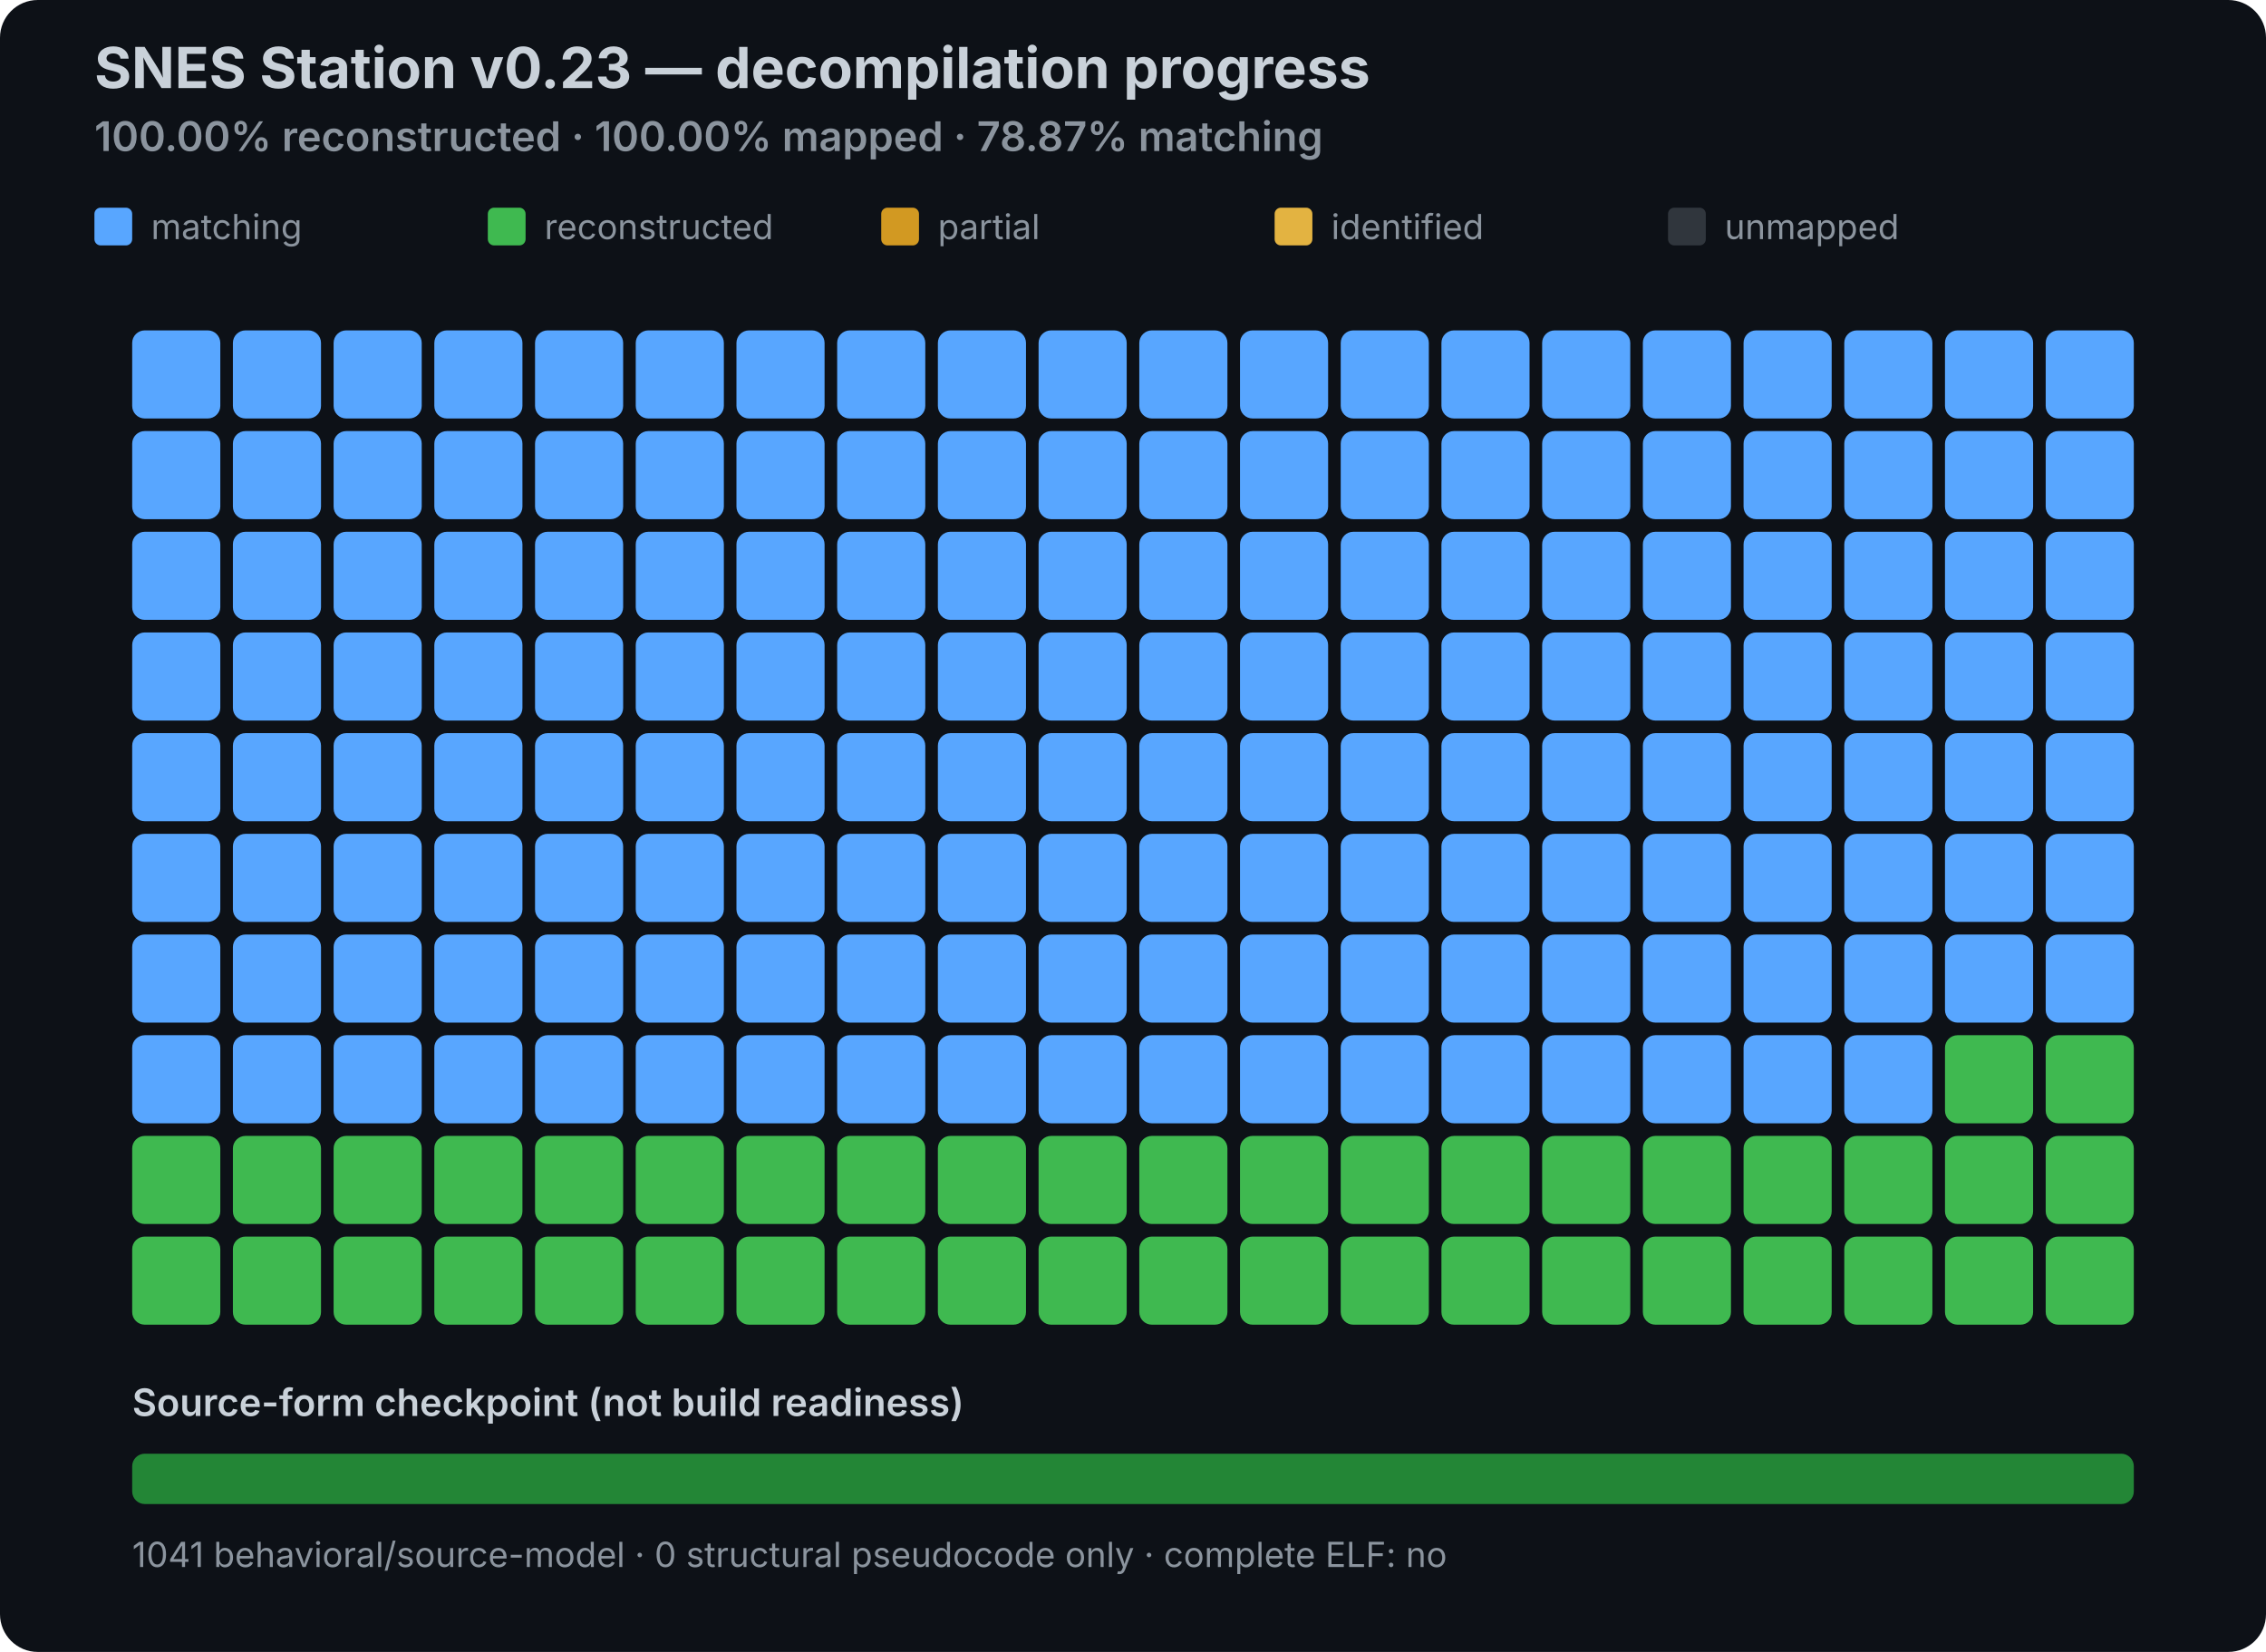
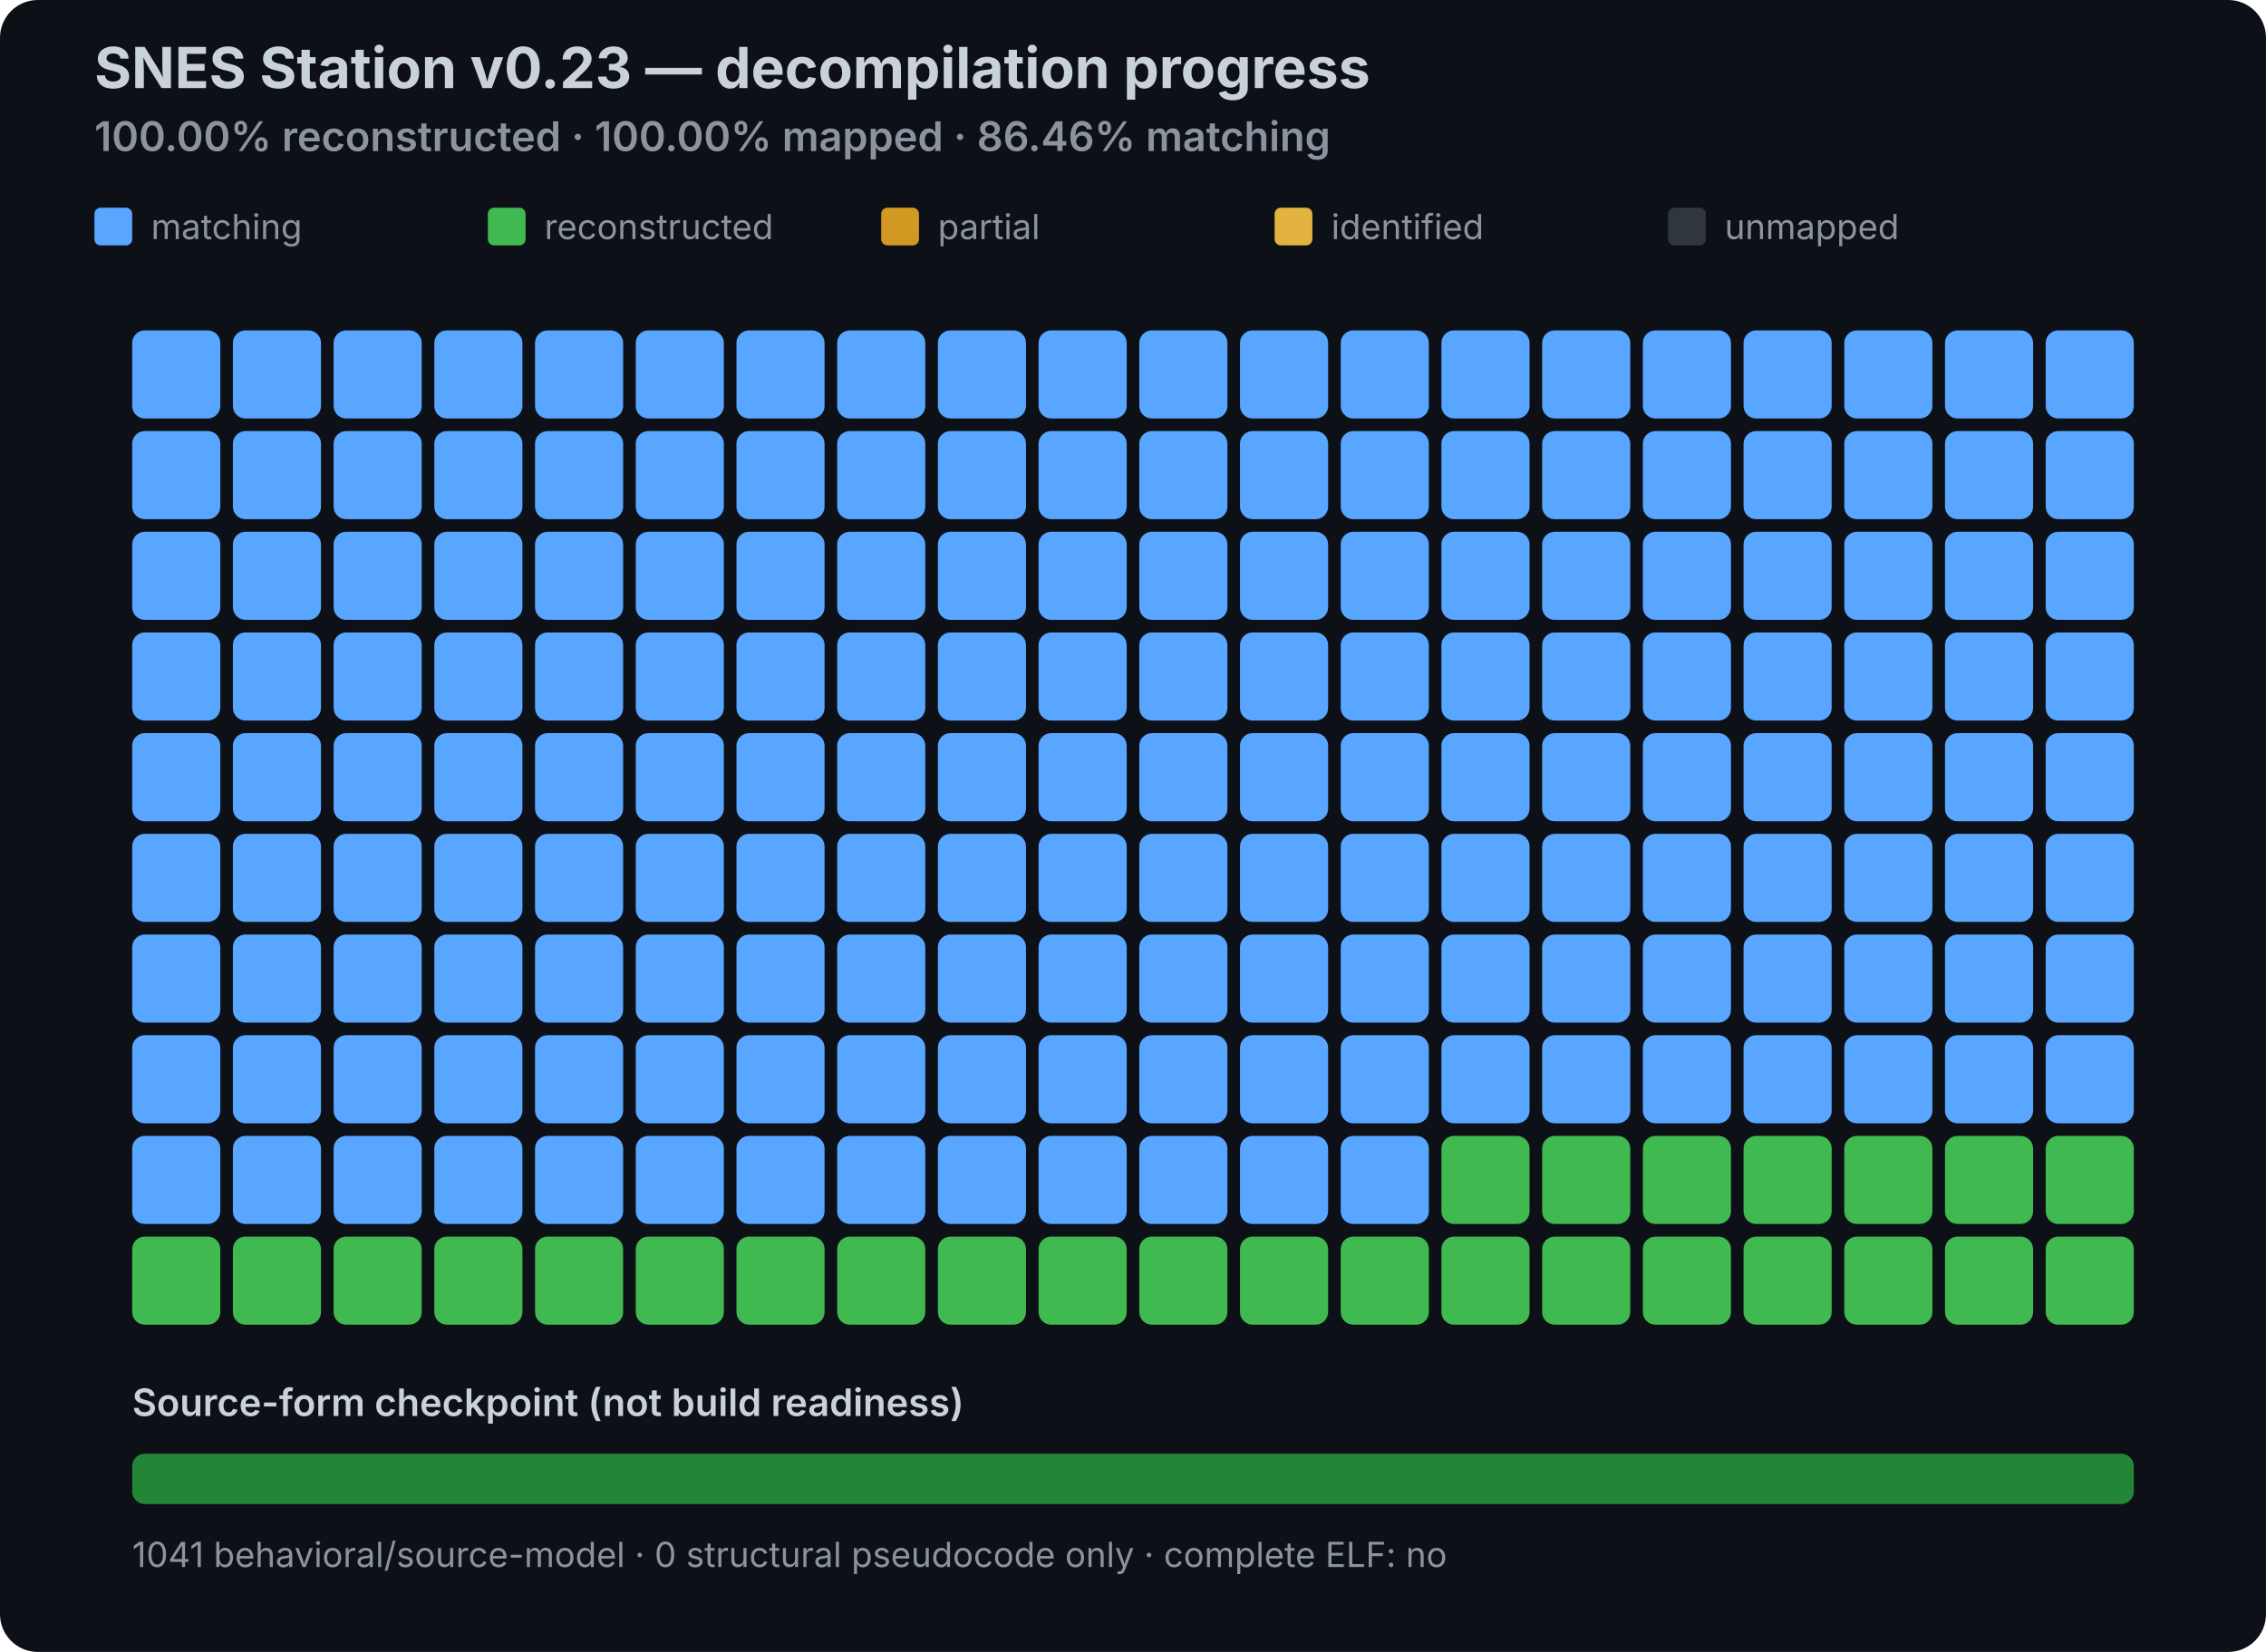
<svg xmlns="http://www.w3.org/2000/svg" width="720" height="525" viewBox="0 0 720 525" role="img" aria-labelledby="title desc">
  <style>
  .title { font: 700 18px -apple-system,BlinkMacSystemFont,"Segoe UI",sans-serif; fill: #c9d1d9; }
  .sub { font: 600 13px -apple-system,BlinkMacSystemFont,"Segoe UI",sans-serif; fill: #8b949e; }
  .legend { font: 11px -apple-system,BlinkMacSystemFont,"Segoe UI",sans-serif; fill: #8b949e; }
  .source { font: 600 12px -apple-system,BlinkMacSystemFont,"Segoe UI",sans-serif; fill: #c9d1d9; }
</style>
  <rect width="100%" height="100%" rx="12" fill="#0d1117" />
  <text x="30" y="28" class="title">SNES Station v0.23 — decompilation progress</text>
-   <text x="30" y="48" class="sub">100.00% reconstructed · 100.00% mapped · 78.87% matching</text>
+   <text x="30" y="48" class="sub">100.00% reconstructed · 100.00% mapped · 86.46% matching</text>
  <rect x="30" y="66" width="12" height="12" rx="2" fill="#58a6ff" />
  <text x="48" y="76" class="legend">matching</text>
  <rect x="155" y="66" width="12" height="12" rx="2" fill="#3fb950" />
  <text x="173" y="76" class="legend">reconstructed</text>
  <rect x="280" y="66" width="12" height="12" rx="2" fill="#d29922" />
  <text x="298" y="76" class="legend">partial</text>
  <rect x="405" y="66" width="12" height="12" rx="2" fill="#e3b341" />
  <text x="423" y="76" class="legend">identified</text>
  <rect x="530" y="66" width="12" height="12" rx="2" fill="#30363d" />
  <text x="548" y="76" class="legend">unmapped</text>
  <rect x="42" y="105" width="28" height="28" rx="4" fill="#58a6ff" data-status="MATCHING" />
  <rect x="74" y="105" width="28" height="28" rx="4" fill="#58a6ff" data-status="MATCHING" />
  <rect x="106" y="105" width="28" height="28" rx="4" fill="#58a6ff" data-status="MATCHING" />
  <rect x="138" y="105" width="28" height="28" rx="4" fill="#58a6ff" data-status="MATCHING" />
  <rect x="170" y="105" width="28" height="28" rx="4" fill="#58a6ff" data-status="MATCHING" />
  <rect x="202" y="105" width="28" height="28" rx="4" fill="#58a6ff" data-status="MATCHING" />
  <rect x="234" y="105" width="28" height="28" rx="4" fill="#58a6ff" data-status="MATCHING" />
  <rect x="266" y="105" width="28" height="28" rx="4" fill="#58a6ff" data-status="MATCHING" />
  <rect x="298" y="105" width="28" height="28" rx="4" fill="#58a6ff" data-status="MATCHING" />
  <rect x="330" y="105" width="28" height="28" rx="4" fill="#58a6ff" data-status="MATCHING" />
  <rect x="362" y="105" width="28" height="28" rx="4" fill="#58a6ff" data-status="MATCHING" />
  <rect x="394" y="105" width="28" height="28" rx="4" fill="#58a6ff" data-status="MATCHING" />
  <rect x="426" y="105" width="28" height="28" rx="4" fill="#58a6ff" data-status="MATCHING" />
  <rect x="458" y="105" width="28" height="28" rx="4" fill="#58a6ff" data-status="MATCHING" />
  <rect x="490" y="105" width="28" height="28" rx="4" fill="#58a6ff" data-status="MATCHING" />
  <rect x="522" y="105" width="28" height="28" rx="4" fill="#58a6ff" data-status="MATCHING" />
  <rect x="554" y="105" width="28" height="28" rx="4" fill="#58a6ff" data-status="MATCHING" />
  <rect x="586" y="105" width="28" height="28" rx="4" fill="#58a6ff" data-status="MATCHING" />
  <rect x="618" y="105" width="28" height="28" rx="4" fill="#58a6ff" data-status="MATCHING" />
  <rect x="650" y="105" width="28" height="28" rx="4" fill="#58a6ff" data-status="MATCHING" />
  <rect x="42" y="137" width="28" height="28" rx="4" fill="#58a6ff" data-status="MATCHING" />
  <rect x="74" y="137" width="28" height="28" rx="4" fill="#58a6ff" data-status="MATCHING" />
  <rect x="106" y="137" width="28" height="28" rx="4" fill="#58a6ff" data-status="MATCHING" />
  <rect x="138" y="137" width="28" height="28" rx="4" fill="#58a6ff" data-status="MATCHING" />
  <rect x="170" y="137" width="28" height="28" rx="4" fill="#58a6ff" data-status="MATCHING" />
  <rect x="202" y="137" width="28" height="28" rx="4" fill="#58a6ff" data-status="MATCHING" />
  <rect x="234" y="137" width="28" height="28" rx="4" fill="#58a6ff" data-status="MATCHING" />
  <rect x="266" y="137" width="28" height="28" rx="4" fill="#58a6ff" data-status="MATCHING" />
  <rect x="298" y="137" width="28" height="28" rx="4" fill="#58a6ff" data-status="MATCHING" />
  <rect x="330" y="137" width="28" height="28" rx="4" fill="#58a6ff" data-status="MATCHING" />
  <rect x="362" y="137" width="28" height="28" rx="4" fill="#58a6ff" data-status="MATCHING" />
  <rect x="394" y="137" width="28" height="28" rx="4" fill="#58a6ff" data-status="MATCHING" />
  <rect x="426" y="137" width="28" height="28" rx="4" fill="#58a6ff" data-status="MATCHING" />
  <rect x="458" y="137" width="28" height="28" rx="4" fill="#58a6ff" data-status="MATCHING" />
  <rect x="490" y="137" width="28" height="28" rx="4" fill="#58a6ff" data-status="MATCHING" />
  <rect x="522" y="137" width="28" height="28" rx="4" fill="#58a6ff" data-status="MATCHING" />
  <rect x="554" y="137" width="28" height="28" rx="4" fill="#58a6ff" data-status="MATCHING" />
  <rect x="586" y="137" width="28" height="28" rx="4" fill="#58a6ff" data-status="MATCHING" />
  <rect x="618" y="137" width="28" height="28" rx="4" fill="#58a6ff" data-status="MATCHING" />
  <rect x="650" y="137" width="28" height="28" rx="4" fill="#58a6ff" data-status="MATCHING" />
  <rect x="42" y="169" width="28" height="28" rx="4" fill="#58a6ff" data-status="MATCHING" />
  <rect x="74" y="169" width="28" height="28" rx="4" fill="#58a6ff" data-status="MATCHING" />
  <rect x="106" y="169" width="28" height="28" rx="4" fill="#58a6ff" data-status="MATCHING" />
  <rect x="138" y="169" width="28" height="28" rx="4" fill="#58a6ff" data-status="MATCHING" />
  <rect x="170" y="169" width="28" height="28" rx="4" fill="#58a6ff" data-status="MATCHING" />
  <rect x="202" y="169" width="28" height="28" rx="4" fill="#58a6ff" data-status="MATCHING" />
  <rect x="234" y="169" width="28" height="28" rx="4" fill="#58a6ff" data-status="MATCHING" />
  <rect x="266" y="169" width="28" height="28" rx="4" fill="#58a6ff" data-status="MATCHING" />
  <rect x="298" y="169" width="28" height="28" rx="4" fill="#58a6ff" data-status="MATCHING" />
  <rect x="330" y="169" width="28" height="28" rx="4" fill="#58a6ff" data-status="MATCHING" />
  <rect x="362" y="169" width="28" height="28" rx="4" fill="#58a6ff" data-status="MATCHING" />
  <rect x="394" y="169" width="28" height="28" rx="4" fill="#58a6ff" data-status="MATCHING" />
  <rect x="426" y="169" width="28" height="28" rx="4" fill="#58a6ff" data-status="MATCHING" />
  <rect x="458" y="169" width="28" height="28" rx="4" fill="#58a6ff" data-status="MATCHING" />
  <rect x="490" y="169" width="28" height="28" rx="4" fill="#58a6ff" data-status="MATCHING" />
  <rect x="522" y="169" width="28" height="28" rx="4" fill="#58a6ff" data-status="MATCHING" />
  <rect x="554" y="169" width="28" height="28" rx="4" fill="#58a6ff" data-status="MATCHING" />
  <rect x="586" y="169" width="28" height="28" rx="4" fill="#58a6ff" data-status="MATCHING" />
  <rect x="618" y="169" width="28" height="28" rx="4" fill="#58a6ff" data-status="MATCHING" />
  <rect x="650" y="169" width="28" height="28" rx="4" fill="#58a6ff" data-status="MATCHING" />
  <rect x="42" y="201" width="28" height="28" rx="4" fill="#58a6ff" data-status="MATCHING" />
  <rect x="74" y="201" width="28" height="28" rx="4" fill="#58a6ff" data-status="MATCHING" />
  <rect x="106" y="201" width="28" height="28" rx="4" fill="#58a6ff" data-status="MATCHING" />
  <rect x="138" y="201" width="28" height="28" rx="4" fill="#58a6ff" data-status="MATCHING" />
  <rect x="170" y="201" width="28" height="28" rx="4" fill="#58a6ff" data-status="MATCHING" />
  <rect x="202" y="201" width="28" height="28" rx="4" fill="#58a6ff" data-status="MATCHING" />
  <rect x="234" y="201" width="28" height="28" rx="4" fill="#58a6ff" data-status="MATCHING" />
  <rect x="266" y="201" width="28" height="28" rx="4" fill="#58a6ff" data-status="MATCHING" />
  <rect x="298" y="201" width="28" height="28" rx="4" fill="#58a6ff" data-status="MATCHING" />
  <rect x="330" y="201" width="28" height="28" rx="4" fill="#58a6ff" data-status="MATCHING" />
  <rect x="362" y="201" width="28" height="28" rx="4" fill="#58a6ff" data-status="MATCHING" />
  <rect x="394" y="201" width="28" height="28" rx="4" fill="#58a6ff" data-status="MATCHING" />
  <rect x="426" y="201" width="28" height="28" rx="4" fill="#58a6ff" data-status="MATCHING" />
  <rect x="458" y="201" width="28" height="28" rx="4" fill="#58a6ff" data-status="MATCHING" />
  <rect x="490" y="201" width="28" height="28" rx="4" fill="#58a6ff" data-status="MATCHING" />
  <rect x="522" y="201" width="28" height="28" rx="4" fill="#58a6ff" data-status="MATCHING" />
  <rect x="554" y="201" width="28" height="28" rx="4" fill="#58a6ff" data-status="MATCHING" />
  <rect x="586" y="201" width="28" height="28" rx="4" fill="#58a6ff" data-status="MATCHING" />
  <rect x="618" y="201" width="28" height="28" rx="4" fill="#58a6ff" data-status="MATCHING" />
  <rect x="650" y="201" width="28" height="28" rx="4" fill="#58a6ff" data-status="MATCHING" />
  <rect x="42" y="233" width="28" height="28" rx="4" fill="#58a6ff" data-status="MATCHING" />
  <rect x="74" y="233" width="28" height="28" rx="4" fill="#58a6ff" data-status="MATCHING" />
  <rect x="106" y="233" width="28" height="28" rx="4" fill="#58a6ff" data-status="MATCHING" />
  <rect x="138" y="233" width="28" height="28" rx="4" fill="#58a6ff" data-status="MATCHING" />
  <rect x="170" y="233" width="28" height="28" rx="4" fill="#58a6ff" data-status="MATCHING" />
  <rect x="202" y="233" width="28" height="28" rx="4" fill="#58a6ff" data-status="MATCHING" />
  <rect x="234" y="233" width="28" height="28" rx="4" fill="#58a6ff" data-status="MATCHING" />
  <rect x="266" y="233" width="28" height="28" rx="4" fill="#58a6ff" data-status="MATCHING" />
  <rect x="298" y="233" width="28" height="28" rx="4" fill="#58a6ff" data-status="MATCHING" />
  <rect x="330" y="233" width="28" height="28" rx="4" fill="#58a6ff" data-status="MATCHING" />
  <rect x="362" y="233" width="28" height="28" rx="4" fill="#58a6ff" data-status="MATCHING" />
  <rect x="394" y="233" width="28" height="28" rx="4" fill="#58a6ff" data-status="MATCHING" />
  <rect x="426" y="233" width="28" height="28" rx="4" fill="#58a6ff" data-status="MATCHING" />
  <rect x="458" y="233" width="28" height="28" rx="4" fill="#58a6ff" data-status="MATCHING" />
  <rect x="490" y="233" width="28" height="28" rx="4" fill="#58a6ff" data-status="MATCHING" />
  <rect x="522" y="233" width="28" height="28" rx="4" fill="#58a6ff" data-status="MATCHING" />
  <rect x="554" y="233" width="28" height="28" rx="4" fill="#58a6ff" data-status="MATCHING" />
  <rect x="586" y="233" width="28" height="28" rx="4" fill="#58a6ff" data-status="MATCHING" />
  <rect x="618" y="233" width="28" height="28" rx="4" fill="#58a6ff" data-status="MATCHING" />
  <rect x="650" y="233" width="28" height="28" rx="4" fill="#58a6ff" data-status="MATCHING" />
  <rect x="42" y="265" width="28" height="28" rx="4" fill="#58a6ff" data-status="MATCHING" />
  <rect x="74" y="265" width="28" height="28" rx="4" fill="#58a6ff" data-status="MATCHING" />
  <rect x="106" y="265" width="28" height="28" rx="4" fill="#58a6ff" data-status="MATCHING" />
  <rect x="138" y="265" width="28" height="28" rx="4" fill="#58a6ff" data-status="MATCHING" />
  <rect x="170" y="265" width="28" height="28" rx="4" fill="#58a6ff" data-status="MATCHING" />
  <rect x="202" y="265" width="28" height="28" rx="4" fill="#58a6ff" data-status="MATCHING" />
  <rect x="234" y="265" width="28" height="28" rx="4" fill="#58a6ff" data-status="MATCHING" />
  <rect x="266" y="265" width="28" height="28" rx="4" fill="#58a6ff" data-status="MATCHING" />
  <rect x="298" y="265" width="28" height="28" rx="4" fill="#58a6ff" data-status="MATCHING" />
  <rect x="330" y="265" width="28" height="28" rx="4" fill="#58a6ff" data-status="MATCHING" />
  <rect x="362" y="265" width="28" height="28" rx="4" fill="#58a6ff" data-status="MATCHING" />
  <rect x="394" y="265" width="28" height="28" rx="4" fill="#58a6ff" data-status="MATCHING" />
  <rect x="426" y="265" width="28" height="28" rx="4" fill="#58a6ff" data-status="MATCHING" />
  <rect x="458" y="265" width="28" height="28" rx="4" fill="#58a6ff" data-status="MATCHING" />
  <rect x="490" y="265" width="28" height="28" rx="4" fill="#58a6ff" data-status="MATCHING" />
  <rect x="522" y="265" width="28" height="28" rx="4" fill="#58a6ff" data-status="MATCHING" />
  <rect x="554" y="265" width="28" height="28" rx="4" fill="#58a6ff" data-status="MATCHING" />
  <rect x="586" y="265" width="28" height="28" rx="4" fill="#58a6ff" data-status="MATCHING" />
  <rect x="618" y="265" width="28" height="28" rx="4" fill="#58a6ff" data-status="MATCHING" />
  <rect x="650" y="265" width="28" height="28" rx="4" fill="#58a6ff" data-status="MATCHING" />
  <rect x="42" y="297" width="28" height="28" rx="4" fill="#58a6ff" data-status="MATCHING" />
  <rect x="74" y="297" width="28" height="28" rx="4" fill="#58a6ff" data-status="MATCHING" />
  <rect x="106" y="297" width="28" height="28" rx="4" fill="#58a6ff" data-status="MATCHING" />
  <rect x="138" y="297" width="28" height="28" rx="4" fill="#58a6ff" data-status="MATCHING" />
  <rect x="170" y="297" width="28" height="28" rx="4" fill="#58a6ff" data-status="MATCHING" />
  <rect x="202" y="297" width="28" height="28" rx="4" fill="#58a6ff" data-status="MATCHING" />
  <rect x="234" y="297" width="28" height="28" rx="4" fill="#58a6ff" data-status="MATCHING" />
  <rect x="266" y="297" width="28" height="28" rx="4" fill="#58a6ff" data-status="MATCHING" />
  <rect x="298" y="297" width="28" height="28" rx="4" fill="#58a6ff" data-status="MATCHING" />
  <rect x="330" y="297" width="28" height="28" rx="4" fill="#58a6ff" data-status="MATCHING" />
  <rect x="362" y="297" width="28" height="28" rx="4" fill="#58a6ff" data-status="MATCHING" />
  <rect x="394" y="297" width="28" height="28" rx="4" fill="#58a6ff" data-status="MATCHING" />
  <rect x="426" y="297" width="28" height="28" rx="4" fill="#58a6ff" data-status="MATCHING" />
  <rect x="458" y="297" width="28" height="28" rx="4" fill="#58a6ff" data-status="MATCHING" />
  <rect x="490" y="297" width="28" height="28" rx="4" fill="#58a6ff" data-status="MATCHING" />
  <rect x="522" y="297" width="28" height="28" rx="4" fill="#58a6ff" data-status="MATCHING" />
  <rect x="554" y="297" width="28" height="28" rx="4" fill="#58a6ff" data-status="MATCHING" />
  <rect x="586" y="297" width="28" height="28" rx="4" fill="#58a6ff" data-status="MATCHING" />
  <rect x="618" y="297" width="28" height="28" rx="4" fill="#58a6ff" data-status="MATCHING" />
  <rect x="650" y="297" width="28" height="28" rx="4" fill="#58a6ff" data-status="MATCHING" />
  <rect x="42" y="329" width="28" height="28" rx="4" fill="#58a6ff" data-status="MATCHING" />
  <rect x="74" y="329" width="28" height="28" rx="4" fill="#58a6ff" data-status="MATCHING" />
  <rect x="106" y="329" width="28" height="28" rx="4" fill="#58a6ff" data-status="MATCHING" />
  <rect x="138" y="329" width="28" height="28" rx="4" fill="#58a6ff" data-status="MATCHING" />
  <rect x="170" y="329" width="28" height="28" rx="4" fill="#58a6ff" data-status="MATCHING" />
  <rect x="202" y="329" width="28" height="28" rx="4" fill="#58a6ff" data-status="MATCHING" />
  <rect x="234" y="329" width="28" height="28" rx="4" fill="#58a6ff" data-status="MATCHING" />
  <rect x="266" y="329" width="28" height="28" rx="4" fill="#58a6ff" data-status="MATCHING" />
  <rect x="298" y="329" width="28" height="28" rx="4" fill="#58a6ff" data-status="MATCHING" />
  <rect x="330" y="329" width="28" height="28" rx="4" fill="#58a6ff" data-status="MATCHING" />
  <rect x="362" y="329" width="28" height="28" rx="4" fill="#58a6ff" data-status="MATCHING" />
  <rect x="394" y="329" width="28" height="28" rx="4" fill="#58a6ff" data-status="MATCHING" />
  <rect x="426" y="329" width="28" height="28" rx="4" fill="#58a6ff" data-status="MATCHING" />
  <rect x="458" y="329" width="28" height="28" rx="4" fill="#58a6ff" data-status="MATCHING" />
  <rect x="490" y="329" width="28" height="28" rx="4" fill="#58a6ff" data-status="MATCHING" />
  <rect x="522" y="329" width="28" height="28" rx="4" fill="#58a6ff" data-status="MATCHING" />
  <rect x="554" y="329" width="28" height="28" rx="4" fill="#58a6ff" data-status="MATCHING" />
  <rect x="586" y="329" width="28" height="28" rx="4" fill="#58a6ff" data-status="MATCHING" />
-   <rect x="618" y="329" width="28" height="28" rx="4" fill="#3fb950" data-status="RECONSTRUCTED" />
-   <rect x="650" y="329" width="28" height="28" rx="4" fill="#3fb950" data-status="RECONSTRUCTED" />
-   <rect x="42" y="361" width="28" height="28" rx="4" fill="#3fb950" data-status="RECONSTRUCTED" />
-   <rect x="74" y="361" width="28" height="28" rx="4" fill="#3fb950" data-status="RECONSTRUCTED" />
-   <rect x="106" y="361" width="28" height="28" rx="4" fill="#3fb950" data-status="RECONSTRUCTED" />
-   <rect x="138" y="361" width="28" height="28" rx="4" fill="#3fb950" data-status="RECONSTRUCTED" />
-   <rect x="170" y="361" width="28" height="28" rx="4" fill="#3fb950" data-status="RECONSTRUCTED" />
-   <rect x="202" y="361" width="28" height="28" rx="4" fill="#3fb950" data-status="RECONSTRUCTED" />
-   <rect x="234" y="361" width="28" height="28" rx="4" fill="#3fb950" data-status="RECONSTRUCTED" />
-   <rect x="266" y="361" width="28" height="28" rx="4" fill="#3fb950" data-status="RECONSTRUCTED" />
-   <rect x="298" y="361" width="28" height="28" rx="4" fill="#3fb950" data-status="RECONSTRUCTED" />
-   <rect x="330" y="361" width="28" height="28" rx="4" fill="#3fb950" data-status="RECONSTRUCTED" />
-   <rect x="362" y="361" width="28" height="28" rx="4" fill="#3fb950" data-status="RECONSTRUCTED" />
-   <rect x="394" y="361" width="28" height="28" rx="4" fill="#3fb950" data-status="RECONSTRUCTED" />
-   <rect x="426" y="361" width="28" height="28" rx="4" fill="#3fb950" data-status="RECONSTRUCTED" />
+   <rect x="618" y="329" width="28" height="28" rx="4" fill="#58a6ff" data-status="MATCHING" />
+   <rect x="650" y="329" width="28" height="28" rx="4" fill="#58a6ff" data-status="MATCHING" />
+   <rect x="42" y="361" width="28" height="28" rx="4" fill="#58a6ff" data-status="MATCHING" />
+   <rect x="74" y="361" width="28" height="28" rx="4" fill="#58a6ff" data-status="MATCHING" />
+   <rect x="106" y="361" width="28" height="28" rx="4" fill="#58a6ff" data-status="MATCHING" />
+   <rect x="138" y="361" width="28" height="28" rx="4" fill="#58a6ff" data-status="MATCHING" />
+   <rect x="170" y="361" width="28" height="28" rx="4" fill="#58a6ff" data-status="MATCHING" />
+   <rect x="202" y="361" width="28" height="28" rx="4" fill="#58a6ff" data-status="MATCHING" />
+   <rect x="234" y="361" width="28" height="28" rx="4" fill="#58a6ff" data-status="MATCHING" />
+   <rect x="266" y="361" width="28" height="28" rx="4" fill="#58a6ff" data-status="MATCHING" />
+   <rect x="298" y="361" width="28" height="28" rx="4" fill="#58a6ff" data-status="MATCHING" />
+   <rect x="330" y="361" width="28" height="28" rx="4" fill="#58a6ff" data-status="MATCHING" />
+   <rect x="362" y="361" width="28" height="28" rx="4" fill="#58a6ff" data-status="MATCHING" />
+   <rect x="394" y="361" width="28" height="28" rx="4" fill="#58a6ff" data-status="MATCHING" />
+   <rect x="426" y="361" width="28" height="28" rx="4" fill="#58a6ff" data-status="MATCHING" />
  <rect x="458" y="361" width="28" height="28" rx="4" fill="#3fb950" data-status="RECONSTRUCTED" />
  <rect x="490" y="361" width="28" height="28" rx="4" fill="#3fb950" data-status="RECONSTRUCTED" />
  <rect x="522" y="361" width="28" height="28" rx="4" fill="#3fb950" data-status="RECONSTRUCTED" />
  <rect x="554" y="361" width="28" height="28" rx="4" fill="#3fb950" data-status="RECONSTRUCTED" />
  <rect x="586" y="361" width="28" height="28" rx="4" fill="#3fb950" data-status="RECONSTRUCTED" />
  <rect x="618" y="361" width="28" height="28" rx="4" fill="#3fb950" data-status="RECONSTRUCTED" />
  <rect x="650" y="361" width="28" height="28" rx="4" fill="#3fb950" data-status="RECONSTRUCTED" />
  <rect x="42" y="393" width="28" height="28" rx="4" fill="#3fb950" data-status="RECONSTRUCTED" />
  <rect x="74" y="393" width="28" height="28" rx="4" fill="#3fb950" data-status="RECONSTRUCTED" />
  <rect x="106" y="393" width="28" height="28" rx="4" fill="#3fb950" data-status="RECONSTRUCTED" />
  <rect x="138" y="393" width="28" height="28" rx="4" fill="#3fb950" data-status="RECONSTRUCTED" />
  <rect x="170" y="393" width="28" height="28" rx="4" fill="#3fb950" data-status="RECONSTRUCTED" />
  <rect x="202" y="393" width="28" height="28" rx="4" fill="#3fb950" data-status="RECONSTRUCTED" />
  <rect x="234" y="393" width="28" height="28" rx="4" fill="#3fb950" data-status="RECONSTRUCTED" />
  <rect x="266" y="393" width="28" height="28" rx="4" fill="#3fb950" data-status="RECONSTRUCTED" />
  <rect x="298" y="393" width="28" height="28" rx="4" fill="#3fb950" data-status="RECONSTRUCTED" />
  <rect x="330" y="393" width="28" height="28" rx="4" fill="#3fb950" data-status="RECONSTRUCTED" />
  <rect x="362" y="393" width="28" height="28" rx="4" fill="#3fb950" data-status="RECONSTRUCTED" />
  <rect x="394" y="393" width="28" height="28" rx="4" fill="#3fb950" data-status="RECONSTRUCTED" />
  <rect x="426" y="393" width="28" height="28" rx="4" fill="#3fb950" data-status="RECONSTRUCTED" />
  <rect x="458" y="393" width="28" height="28" rx="4" fill="#3fb950" data-status="RECONSTRUCTED" />
  <rect x="490" y="393" width="28" height="28" rx="4" fill="#3fb950" data-status="RECONSTRUCTED" />
  <rect x="522" y="393" width="28" height="28" rx="4" fill="#3fb950" data-status="RECONSTRUCTED" />
  <rect x="554" y="393" width="28" height="28" rx="4" fill="#3fb950" data-status="RECONSTRUCTED" />
  <rect x="586" y="393" width="28" height="28" rx="4" fill="#3fb950" data-status="RECONSTRUCTED" />
  <rect x="618" y="393" width="28" height="28" rx="4" fill="#3fb950" data-status="RECONSTRUCTED" />
  <rect x="650" y="393" width="28" height="28" rx="4" fill="#3fb950" data-status="RECONSTRUCTED" />
  <text x="42" y="450" class="source">Source-form checkpoint (not build readiness)</text>
  <rect x="42" y="462" width="636" height="16" rx="4" fill="#238636" />
  <rect x="678" y="462" width="0" height="16" rx="4" fill="#d29922" />
  <text x="42" y="498" class="legend">1041 behavioral/source-model · 0 structural pseudocode only · complete ELF: no</text>
</svg>
